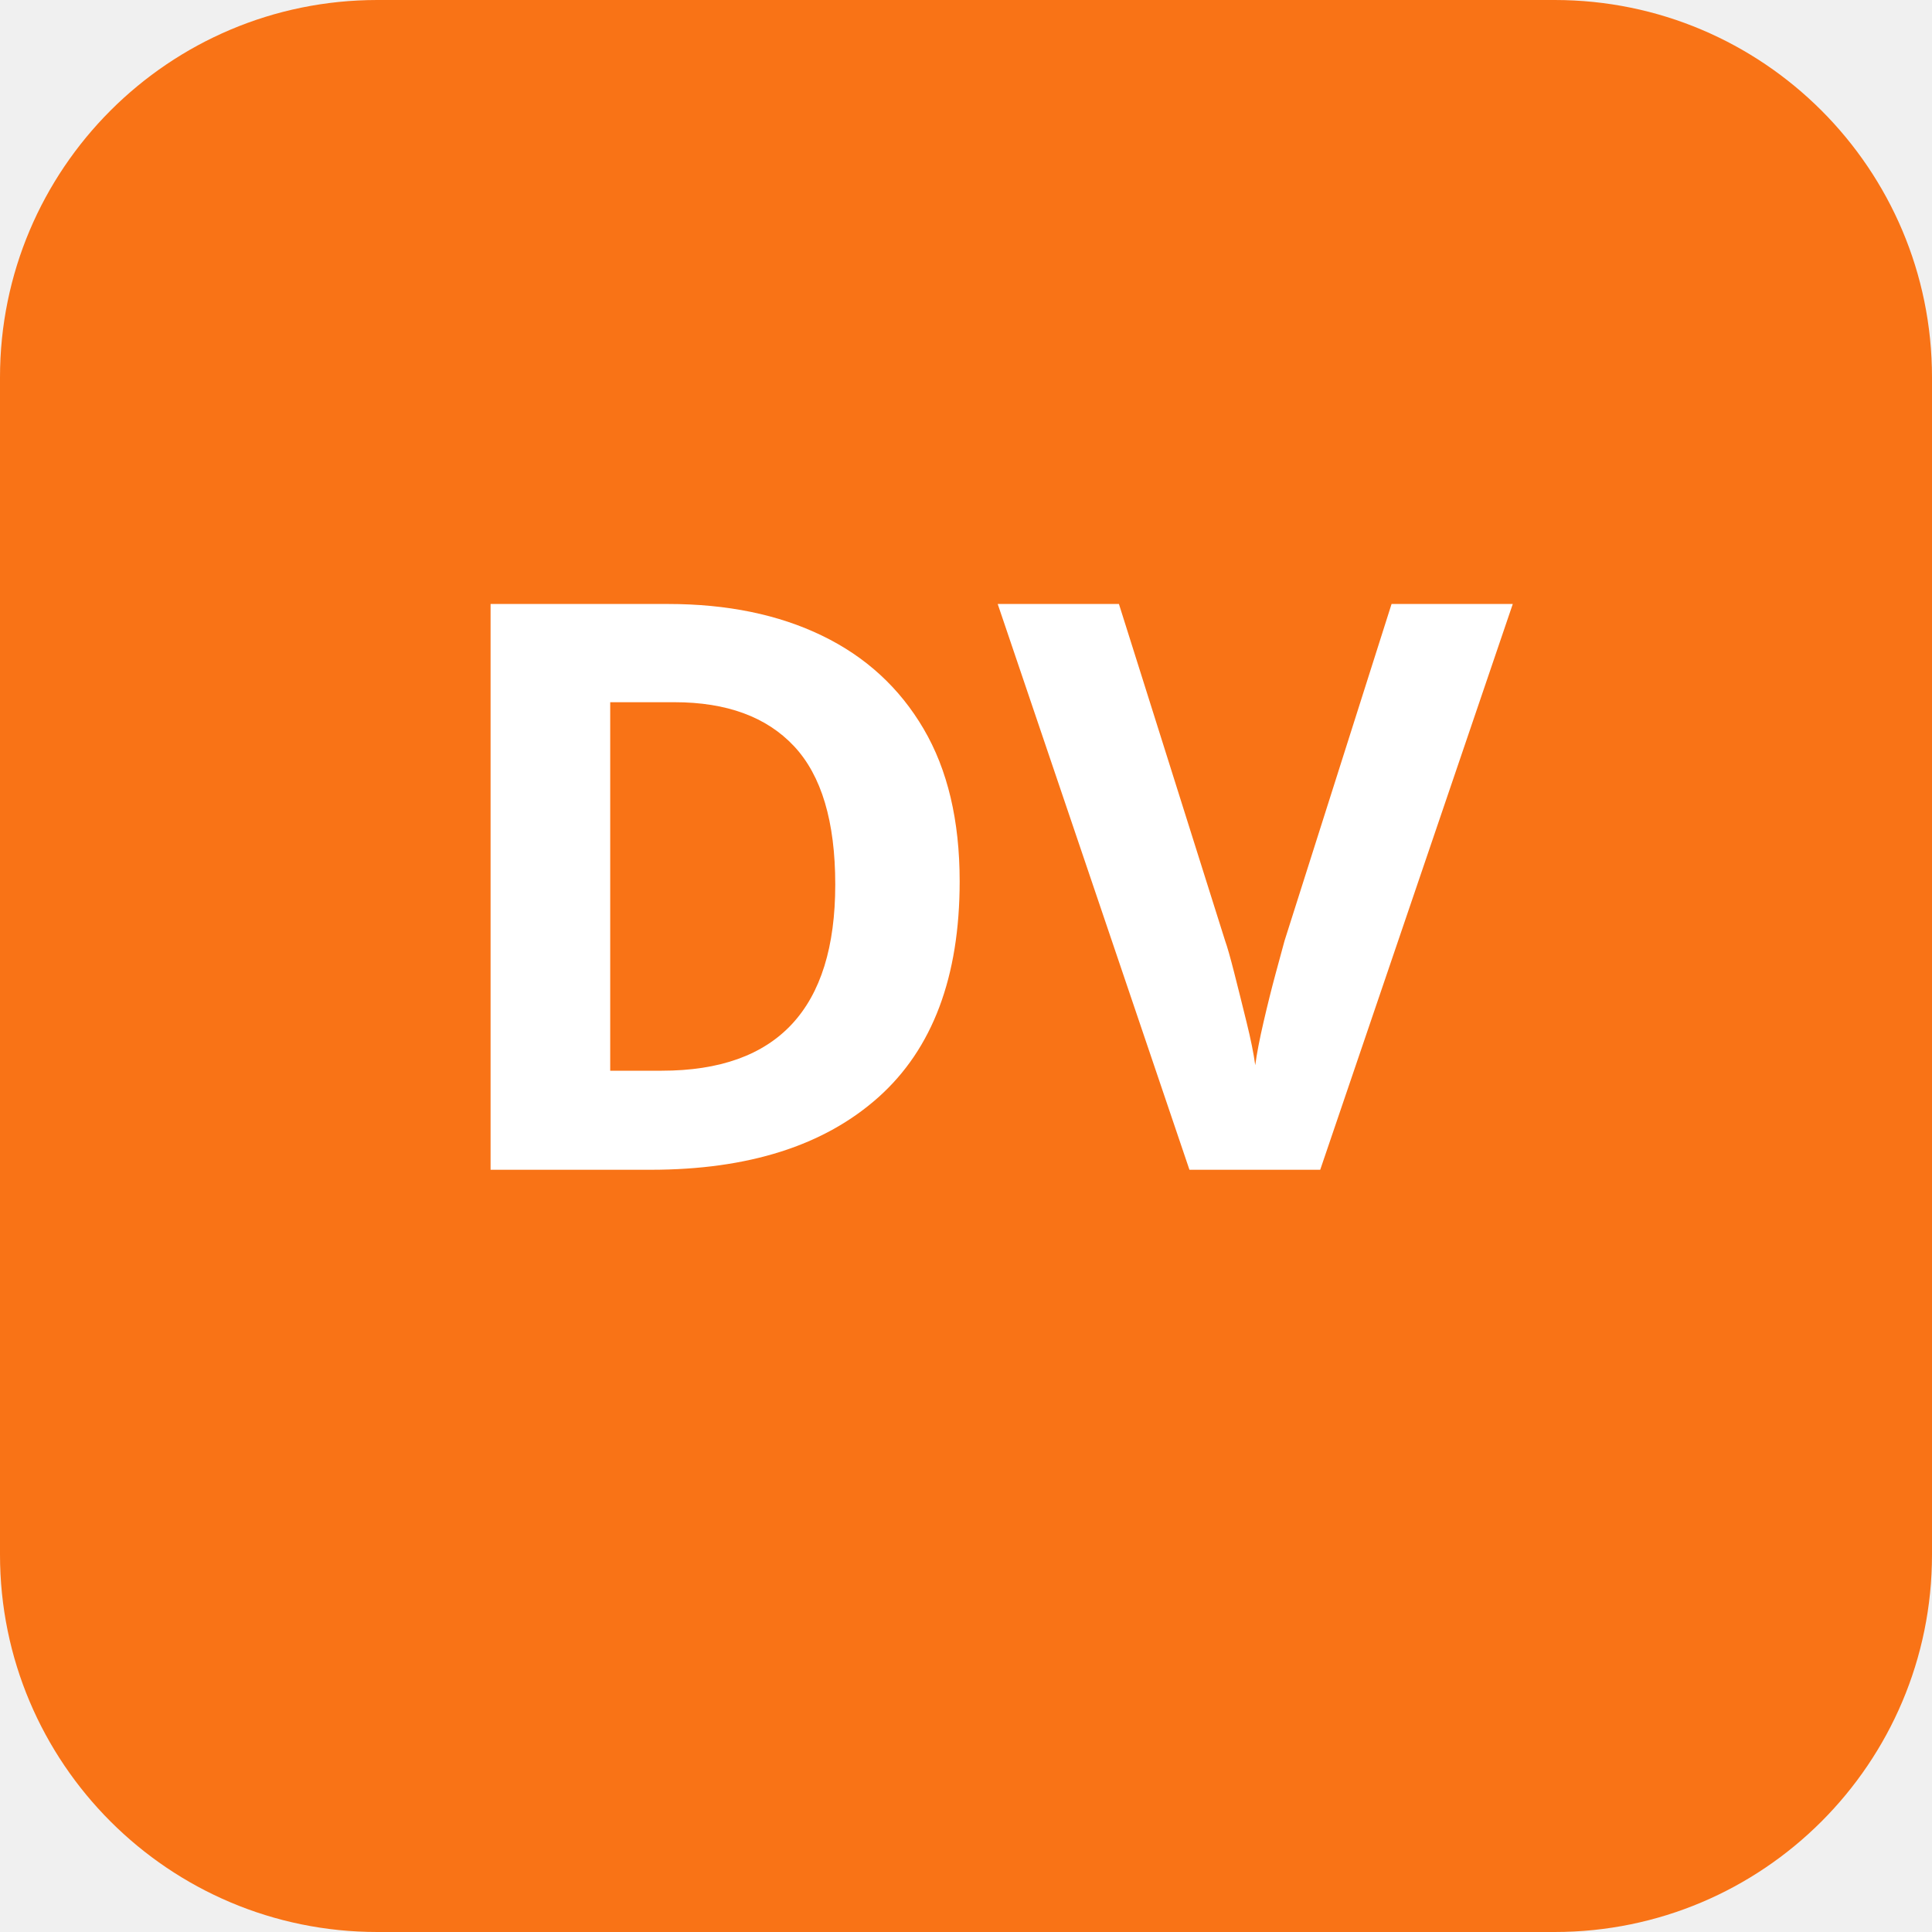
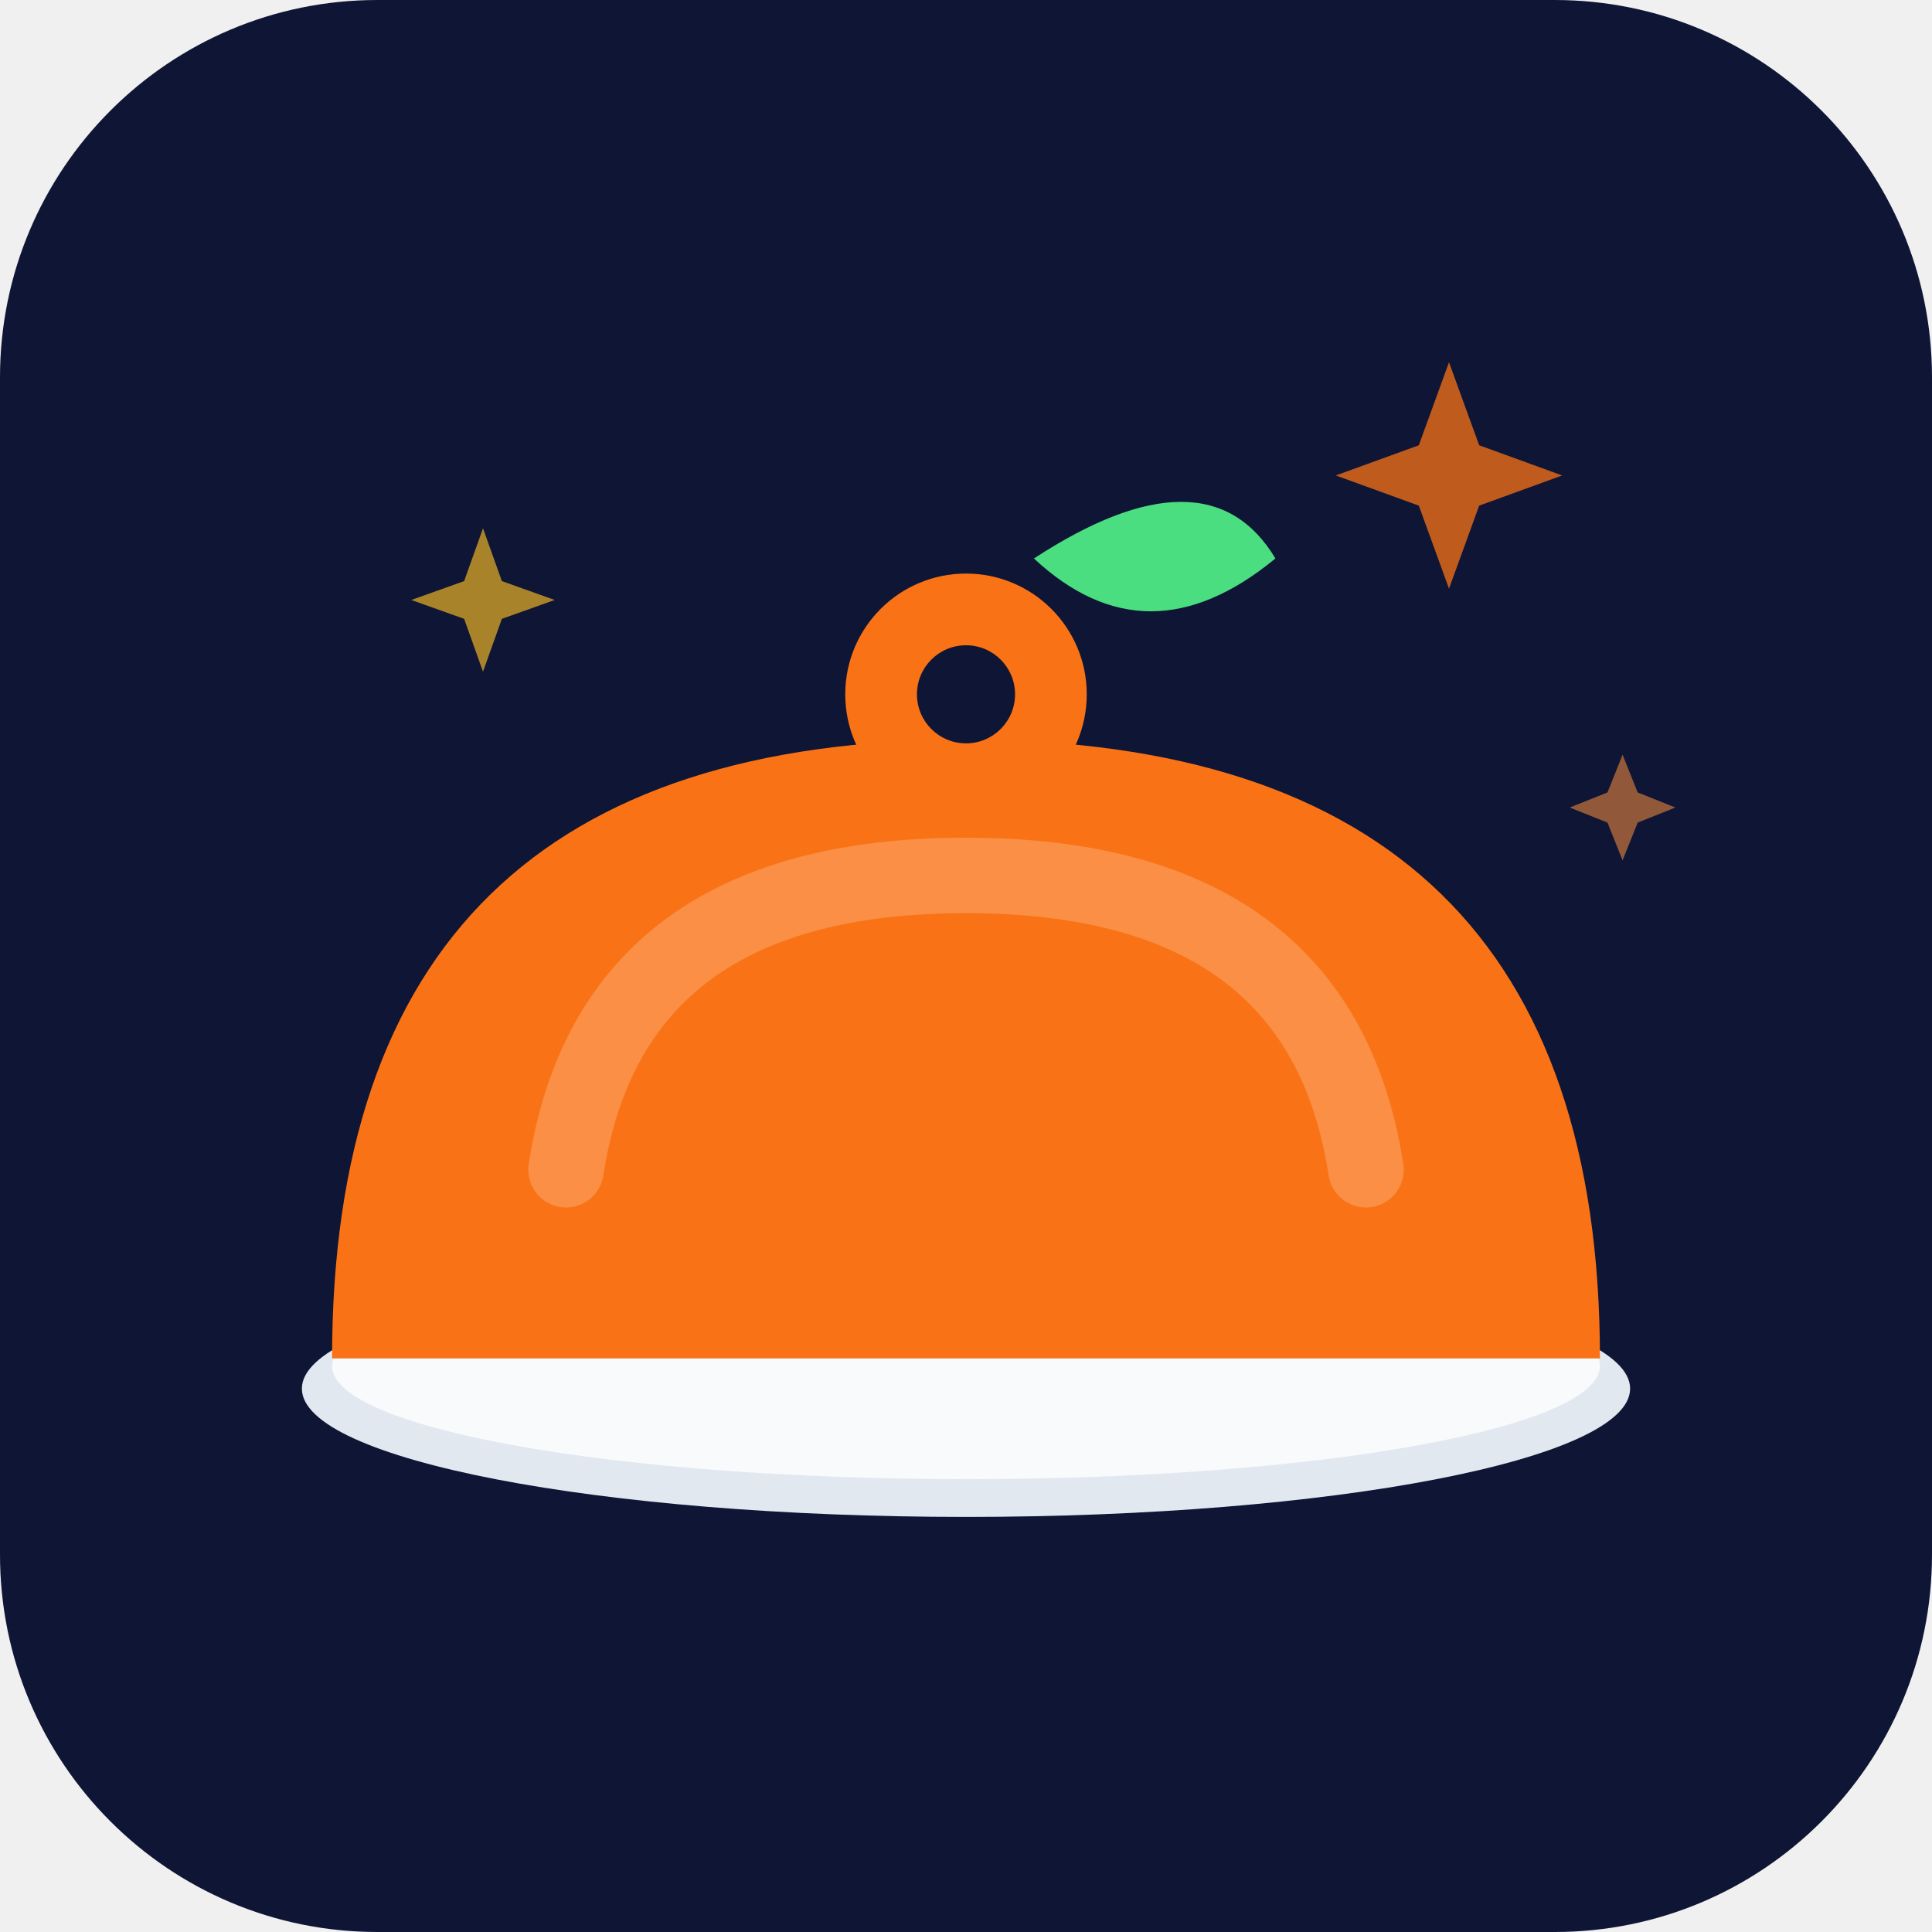
<svg xmlns="http://www.w3.org/2000/svg" width="512" height="512" viewBox="0 0 512 512">
-   <rect width="512" height="512" rx="100" fill="#f97316" />
-   <text x="256" y="310" font-family="system-ui,sans-serif" font-weight="900" font-size="210" text-anchor="middle" fill="white">DV</text>
+   <rect width="512" height="512" rx="100" fill="#0f1535" />
+   <ellipse cx="256" cy="368" rx="176" ry="34" fill="#e2e8f0" />
+   <ellipse cx="256" cy="362" rx="168" ry="30" fill="#f8fafc" />
+   <path d="M88 360 Q88 196 256 196 Q424 196 424 360 Z" fill="#f97316" />
+   <path d="M150 310 Q162 232 256 232 Q350 232 362 310" fill="none" stroke="rgba(255,255,255,0.2)" stroke-width="20" stroke-linecap="round" />
+   <line x1="256" y1="216" x2="256" y2="196" stroke="#f97316" stroke-width="22" />
+   <circle cx="256" cy="184" r="32" fill="#f97316" />
+   <circle cx="256" cy="184" r="13" fill="#0f1535" />
+   <path d="M274 148 Q320 118 338 148 Q304 176 274 148Z" fill="#4ade80" />
+   <path d="M384 96 l8 22 l22 8 l-22 8 l-8 22 l-8-22 l-22-8 l22-8Z" fill="#f97316" opacity="0.75" />
+   <path d="M128 140 l5 14 l14 5 l-14 5 l-5 14 l-5-14 l-14-5 l14-5Z" fill="#fbbf24" opacity="0.65" />
+   <path d="M430 200 l4 10 l10 4 l-10 4 l-4 10 l-4-10 l-10-4 l10-4Z" fill="#fb923c" opacity="0.55" />
</svg>
